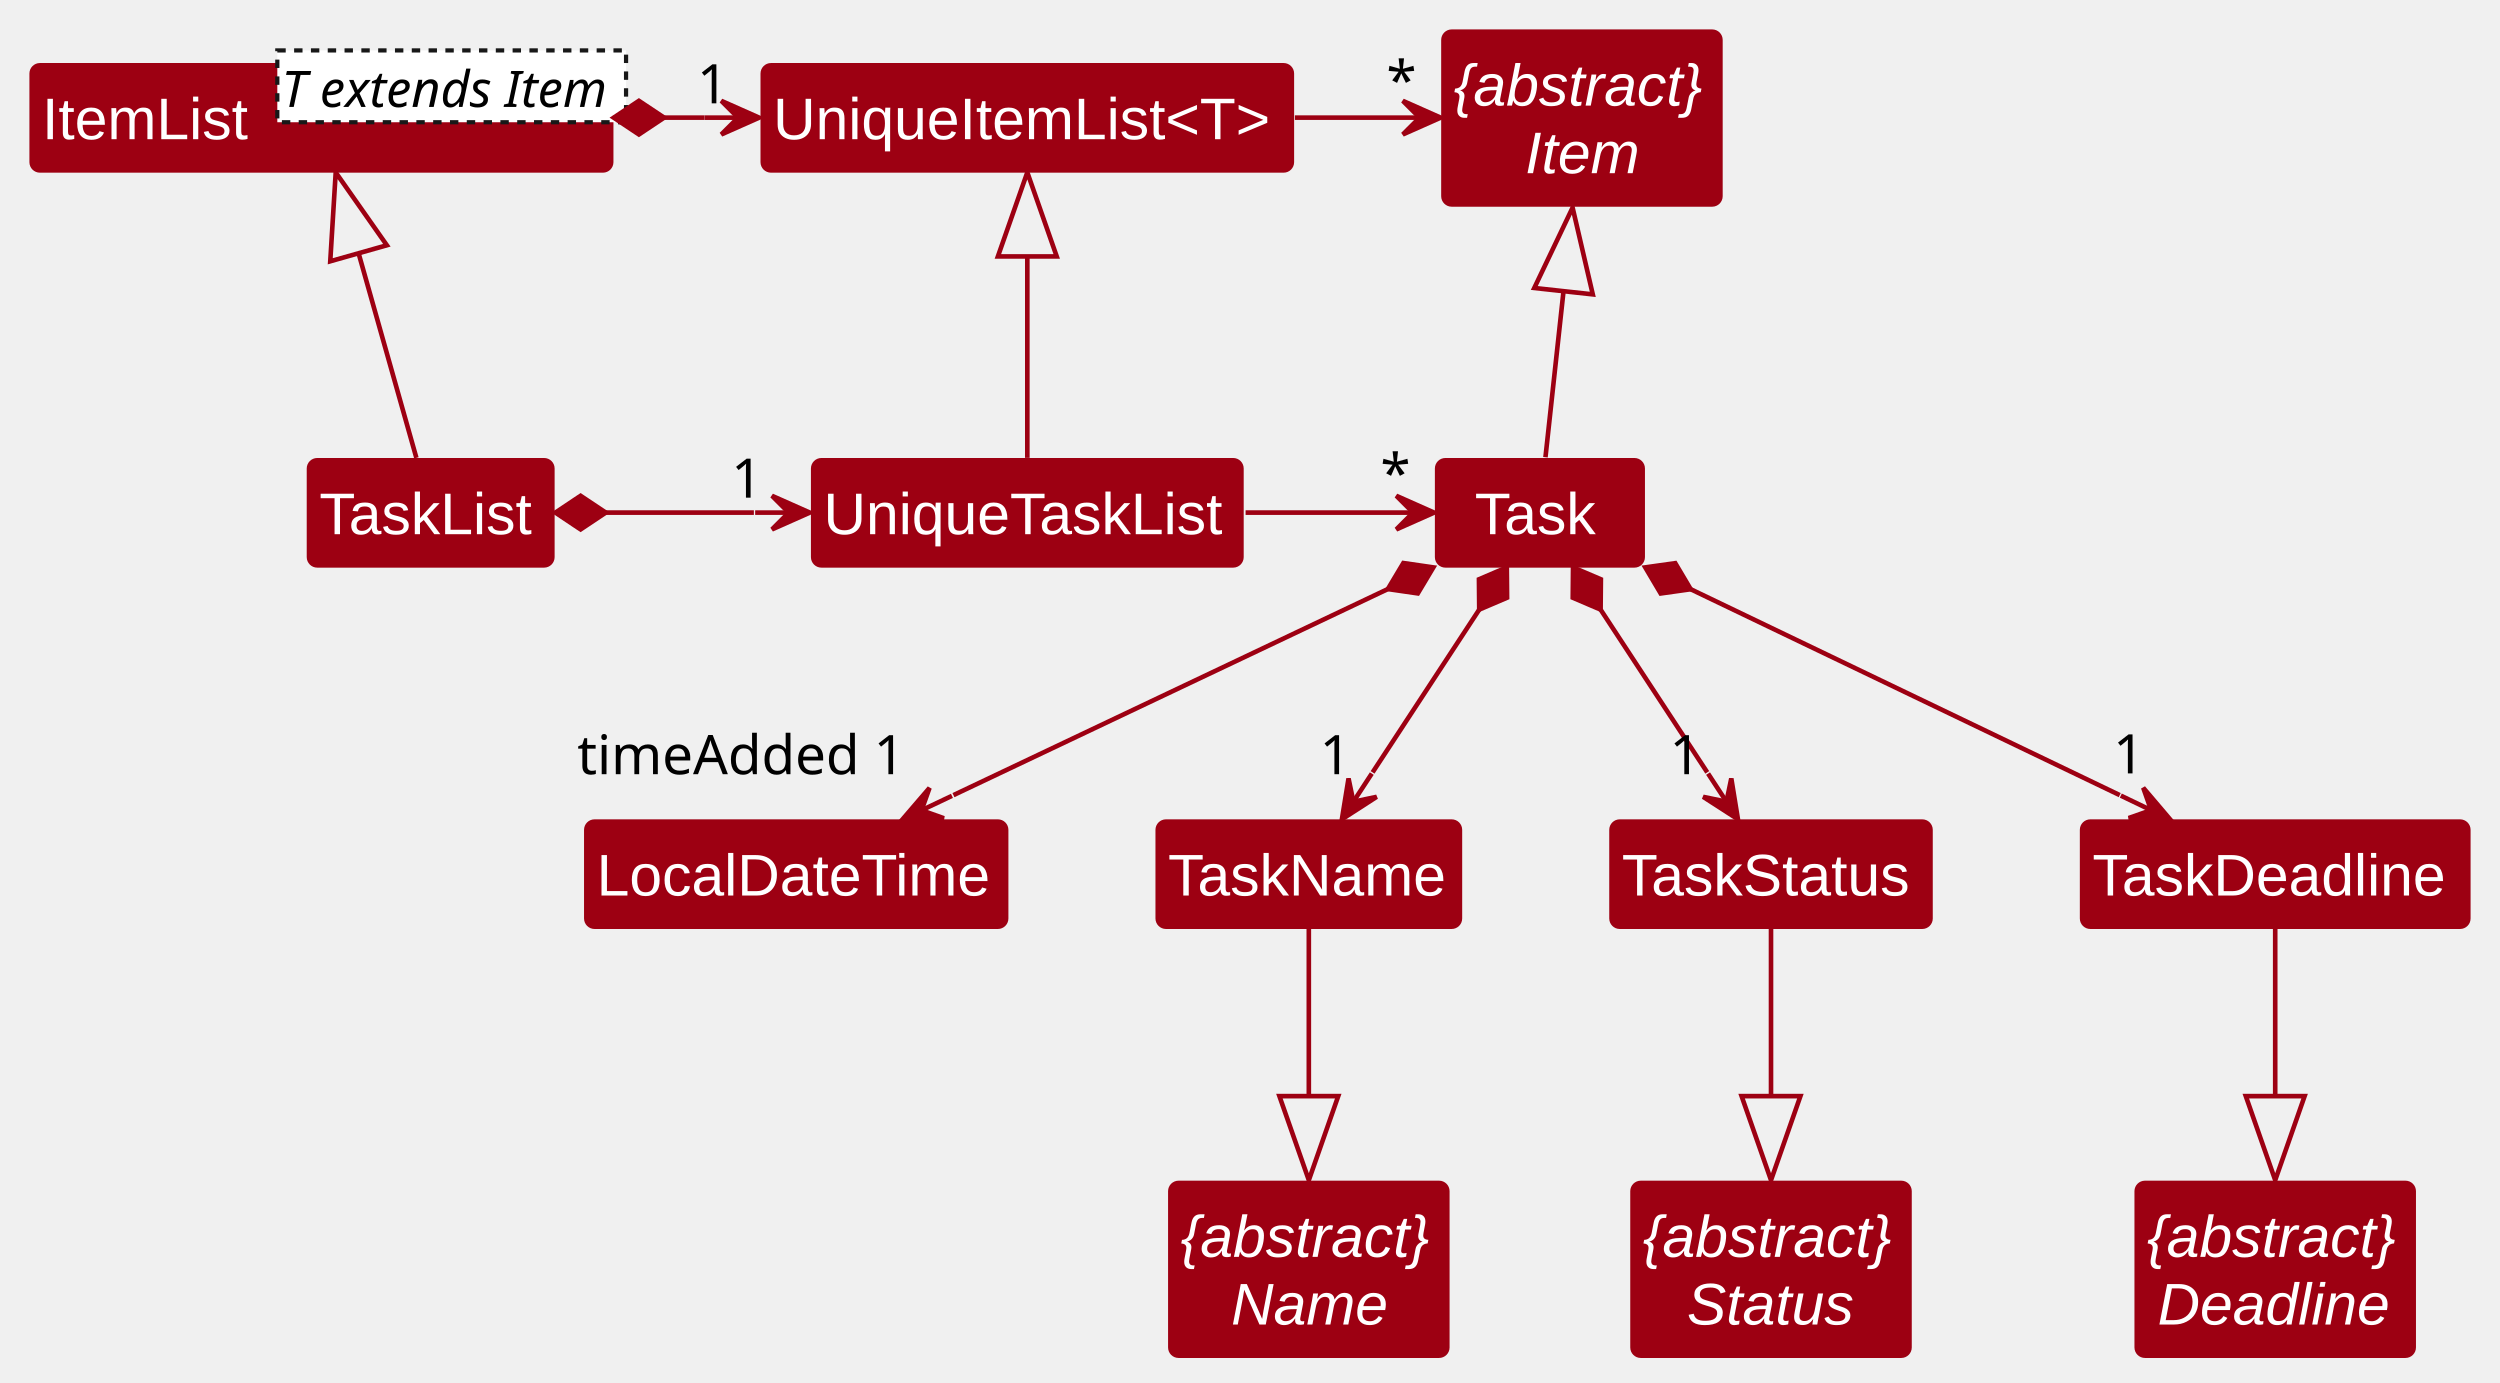
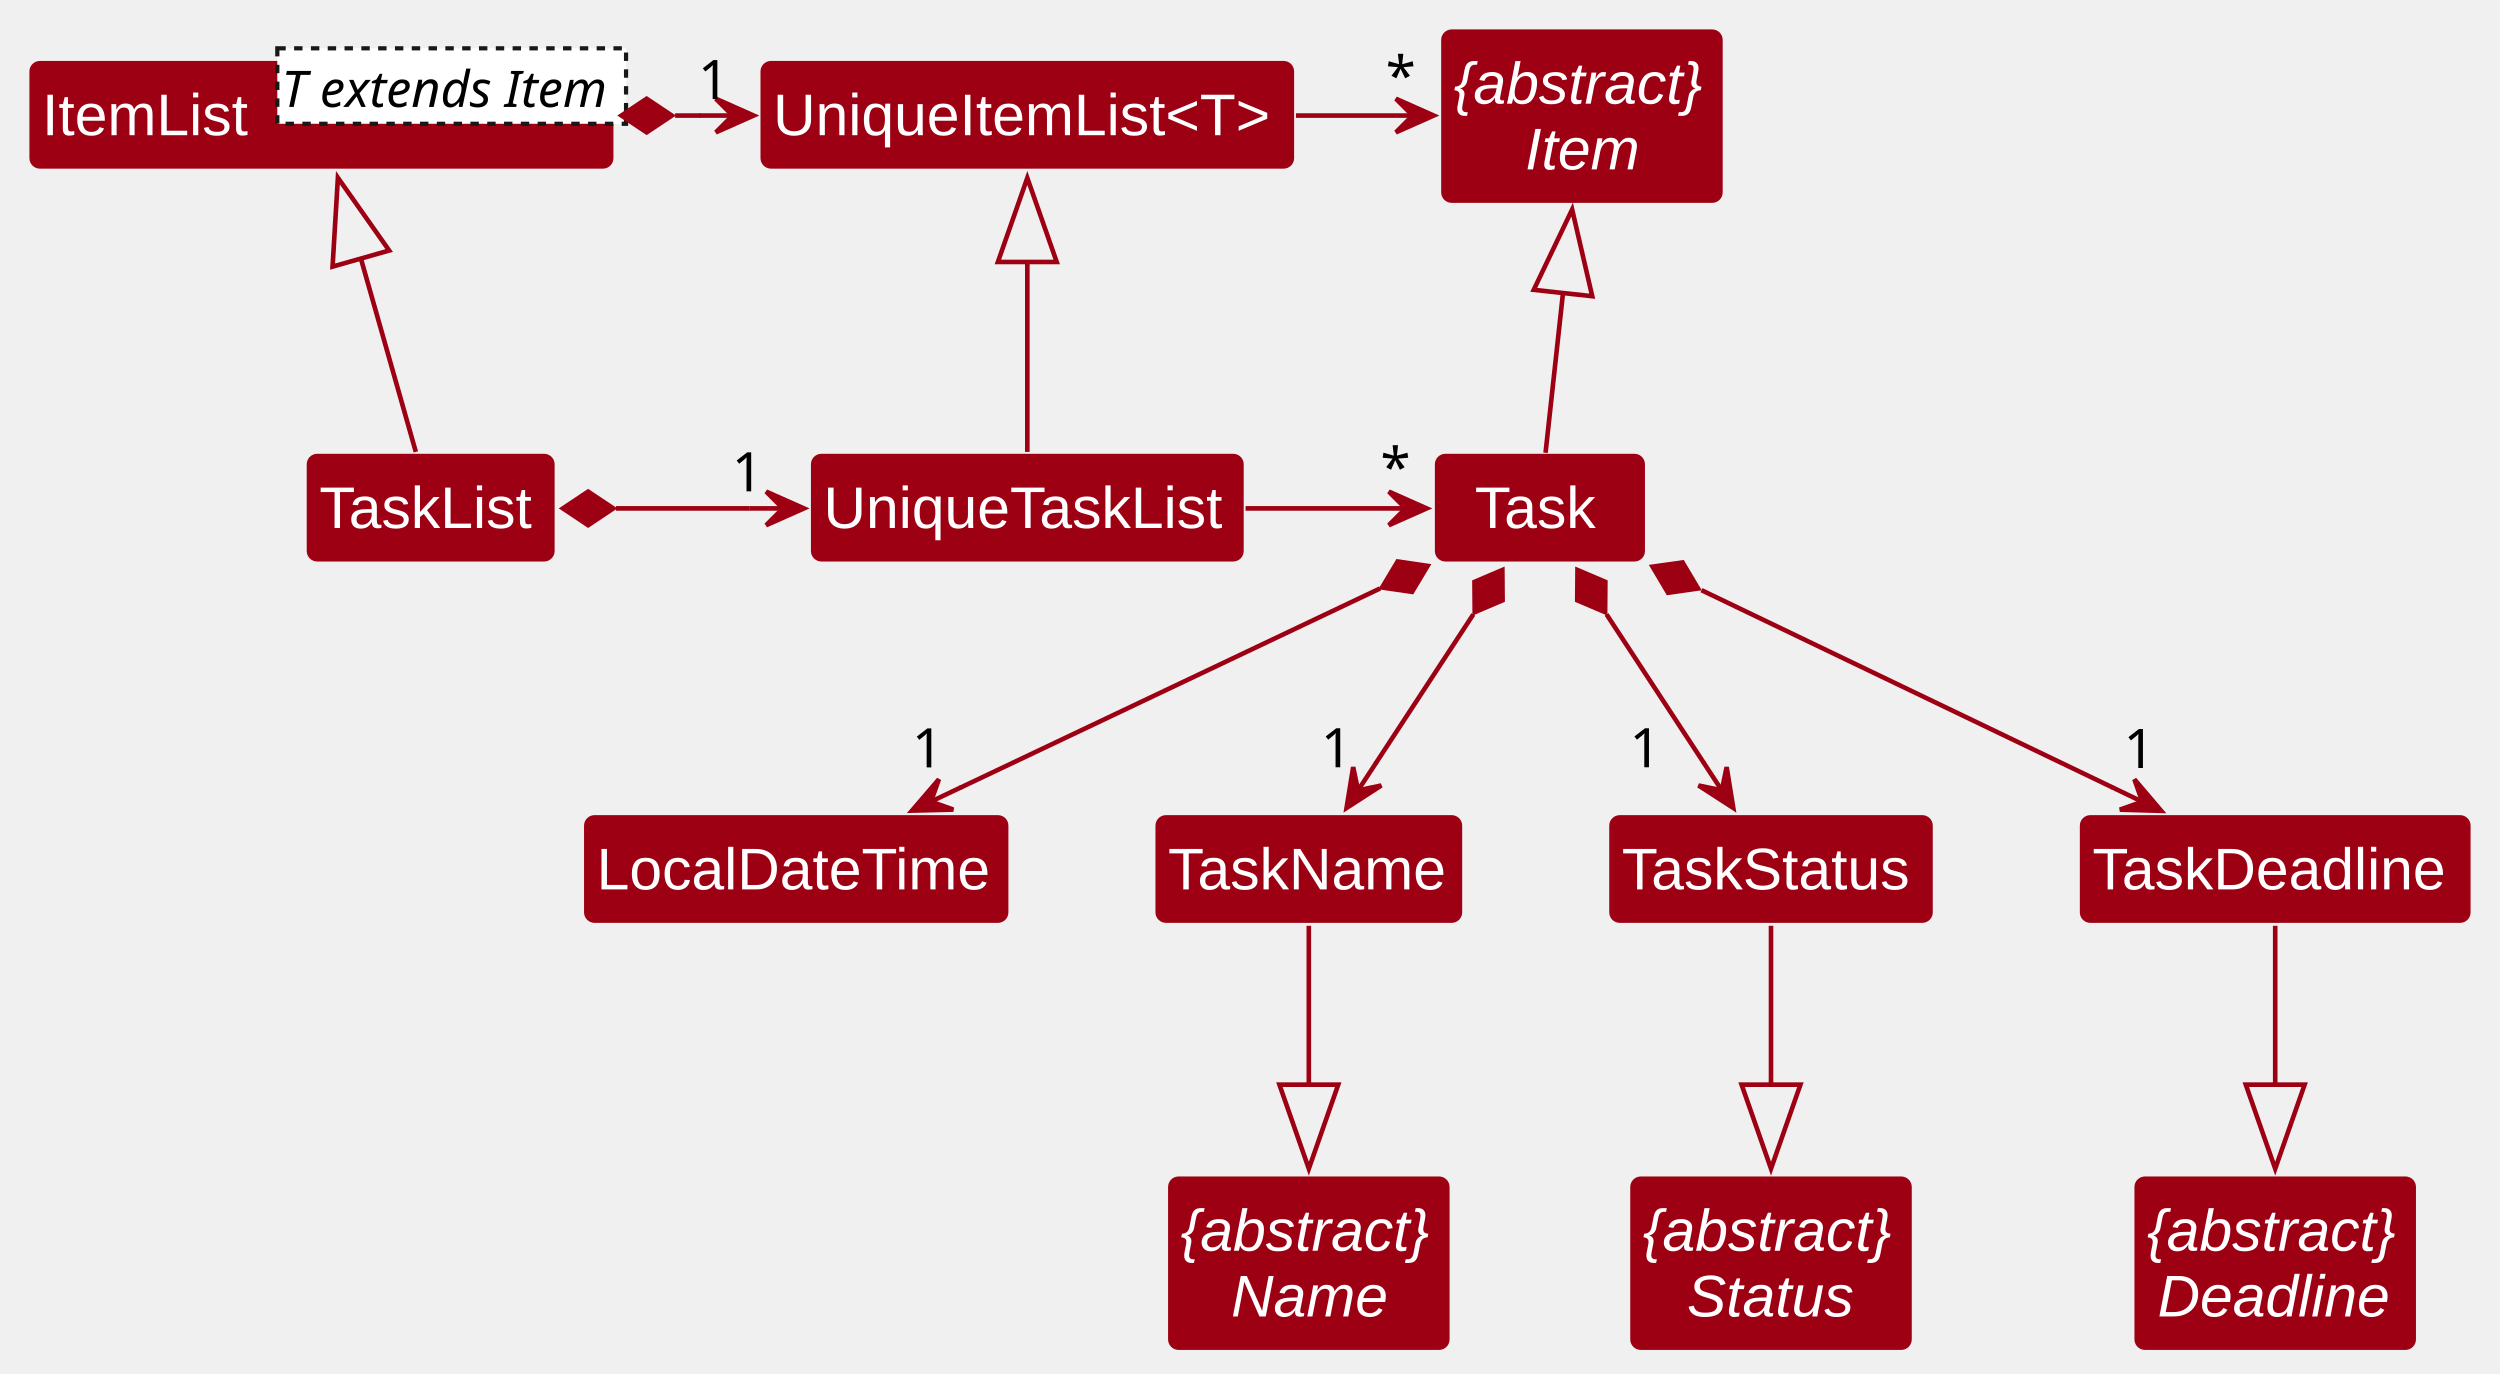
- <svg xmlns="http://www.w3.org/2000/svg" contentStyleType="text/css" height="329px" preserveAspectRatio="none" style="width:595px;height:329px;background:#FFFFFF;" version="1.1" viewBox="0 0 595 329" width="595px" zoomAndPan="magnify">
+ <svg xmlns="http://www.w3.org/2000/svg" contentStyleType="text/css" height="327px" preserveAspectRatio="none" style="width:595px;height:327px;background:#FFFFFF;" version="1.1" viewBox="0 0 595 327" width="595px" zoomAndPan="magnify">
  <defs />
  <g>
    <g id="elem_Item">
-       <rect codeLine="9" fill="#9D0012" height="42.197" id="Item" rx="2.5" ry="2.5" style="stroke:#181818;stroke-width:0.0;" width="67" x="343" y="7" />
-       <text fill="#FFFFFF" font-family="Arial" font-size="14" font-style="italic" lengthAdjust="spacing" textLength="61" x="346" y="25.132">{abstract}</text>
-       <text fill="#FFFFFF" font-family="Arial" font-size="14" font-style="italic" lengthAdjust="spacing" textLength="27" x="363" y="41.23">Item</text>
+       <rect codeLine="9" fill="#9D0012" height="41.281" id="Item" rx="2.5" ry="2.5" style="stroke:#181818;stroke-width:0.0;" width="67" x="343" y="7" />
+       <text fill="#FFFFFF" font-family="Arial" font-size="14" font-style="italic" lengthAdjust="spacing" textLength="61" x="346" y="24.674">{abstract}
+             </text>
+       <text fill="#FFFFFF" font-family="Arial" font-size="14" font-style="italic" lengthAdjust="spacing" textLength="27" x="363" y="40.315">Item
+             </text>
    </g>
    <g id="elem_Name">
-       <rect codeLine="10" fill="#9D0012" height="42.197" id="Name" rx="2.5" ry="2.5" style="stroke:#181818;stroke-width:0.0;" width="67" x="278" y="281" />
-       <text fill="#FFFFFF" font-family="Arial" font-size="14" font-style="italic" lengthAdjust="spacing" textLength="61" x="281" y="299.132">{abstract}</text>
-       <text fill="#FFFFFF" font-family="Arial" font-size="14" font-style="italic" lengthAdjust="spacing" textLength="37" x="293" y="315.231">Name</text>
+       <rect codeLine="10" fill="#9D0012" height="41.281" id="Name" rx="2.5" ry="2.5" style="stroke:#181818;stroke-width:0.0;" width="67" x="278" y="280" />
+       <text fill="#FFFFFF" font-family="Arial" font-size="14" font-style="italic" lengthAdjust="spacing" textLength="61" x="281" y="297.674">{abstract}
+             </text>
+       <text fill="#FFFFFF" font-family="Arial" font-size="14" font-style="italic" lengthAdjust="spacing" textLength="37" x="293" y="313.315">Name
+             </text>
    </g>
    <g id="elem_Deadline">
-       <rect codeLine="11" fill="#9D0012" height="42.197" id="Deadline" rx="2.5" ry="2.5" style="stroke:#181818;stroke-width:0.0;" width="67" x="508" y="281" />
-       <text fill="#FFFFFF" font-family="Arial" font-size="14" font-style="italic" lengthAdjust="spacing" textLength="61" x="511" y="299.132">{abstract}</text>
-       <text fill="#FFFFFF" font-family="Arial" font-size="14" font-style="italic" lengthAdjust="spacing" textLength="56" x="513.5" y="315.231">Deadline</text>
+       <rect codeLine="11" fill="#9D0012" height="41.281" id="Deadline" rx="2.5" ry="2.5" style="stroke:#181818;stroke-width:0.0;" width="67" x="508" y="280" />
+       <text fill="#FFFFFF" font-family="Arial" font-size="14" font-style="italic" lengthAdjust="spacing" textLength="61" x="511" y="297.674">{abstract}
+             </text>
+       <text fill="#FFFFFF" font-family="Arial" font-size="14" font-style="italic" lengthAdjust="spacing" textLength="56" x="513.5" y="313.315">Deadline
+             </text>
    </g>
    <g id="elem_Status">
-       <rect codeLine="12" fill="#9D0012" height="42.197" id="Status" rx="2.5" ry="2.5" style="stroke:#181818;stroke-width:0.0;" width="67" x="388" y="281" />
-       <text fill="#FFFFFF" font-family="Arial" font-size="14" font-style="italic" lengthAdjust="spacing" textLength="61" x="391" y="299.132">{abstract}</text>
-       <text fill="#FFFFFF" font-family="Arial" font-size="14" font-style="italic" lengthAdjust="spacing" textLength="40" x="401.5" y="315.231">Status</text>
+       <rect codeLine="12" fill="#9D0012" height="41.281" id="Status" rx="2.5" ry="2.5" style="stroke:#181818;stroke-width:0.0;" width="67" x="388" y="280" />
+       <text fill="#FFFFFF" font-family="Arial" font-size="14" font-style="italic" lengthAdjust="spacing" textLength="61" x="391" y="297.674">{abstract}
+             </text>
+       <text fill="#FFFFFF" font-family="Arial" font-size="14" font-style="italic" lengthAdjust="spacing" textLength="40" x="401.5" y="313.315">Status
+             </text>
    </g>
    <g id="elem_UniqueItemList">
-       <rect codeLine="13" fill="#9D0012" height="26.099" id="UniqueItemList" rx="2.5" ry="2.5" style="stroke:#181818;stroke-width:0.0;" width="127" x="181" y="15" />
-       <text fill="#FFFFFF" font-family="Arial" font-size="14" lengthAdjust="spacing" textLength="117" x="184" y="33.132">UniqueItemList&lt;T&gt;</text>
+       <rect codeLine="13" fill="#9D0012" height="25.641" id="UniqueItemList" rx="2.5" ry="2.5" style="stroke:#181818;stroke-width:0.0;" width="127" x="181" y="14.5" />
+       <text fill="#FFFFFF" font-family="Arial" font-size="14" lengthAdjust="spacing" textLength="117" x="184" y="32.174">UniqueItemList&lt;T&gt;
+             </text>
    </g>
    <g id="elem_ItemList">
-       <rect codeLine="14" fill="#9D0012" height="26.099" id="ItemList" rx="2.5" ry="2.5" style="stroke:#181818;stroke-width:0.0;" width="139" x="7" y="15" />
-       <text fill="#FFFFFF" font-family="Arial" font-size="14" lengthAdjust="spacing" textLength="48" x="10" y="33.132">ItemList</text>
-       <rect fill="#FFFFFF" height="17.094" style="stroke:#181818;stroke-width:1.0;stroke-dasharray:2.0,2.0;" width="83" x="66" y="12" />
-       <text fill="#000000" font-family="sans-serif" font-size="12" font-style="italic" lengthAdjust="spacing" textLength="81" x="67" y="25.457">T extends Item</text>
+       <rect codeLine="14" fill="#9D0012" height="25.641" id="ItemList" rx="2.5" ry="2.5" style="stroke:#181818;stroke-width:0.0;" width="139" x="7" y="14.5" />
+       <text fill="#FFFFFF" font-family="Arial" font-size="14" lengthAdjust="spacing" textLength="48" x="10" y="32.174">ItemList
+             </text>
+       <rect fill="#FFFFFF" height="17.961" style="stroke:#181818;stroke-width:1.0;stroke-dasharray:2.0,2.0;" width="83" x="66" y="11.5" />
+       <text fill="#000000" font-family="sans-serif" font-size="12" font-style="italic" lengthAdjust="spacing" textLength="81" x="67" y="25.449">T extends Item
+             </text>
    </g>
    <g id="elem_LocalDateTime">
-       <rect codeLine="16" fill="#9D0012" height="26.099" id="LocalDateTime" rx="2.5" ry="2.5" style="stroke:#181818;stroke-width:0.0;" width="101" x="139" y="195" />
-       <text fill="#FFFFFF" font-family="Arial" font-size="14" lengthAdjust="spacing" textLength="95" x="142" y="213.132">LocalDateTime</text>
+       <rect codeLine="16" fill="#9D0012" height="25.641" id="LocalDateTime" rx="2.5" ry="2.5" style="stroke:#181818;stroke-width:0.0;" width="101" x="139" y="194" />
+       <text fill="#FFFFFF" font-family="Arial" font-size="14" lengthAdjust="spacing" textLength="95" x="142" y="211.674">LocalDateTime
+             </text>
    </g>
    <g id="elem_Task">
-       <rect codeLine="17" fill="#9D0012" height="26.099" id="Task" rx="2.5" ry="2.5" style="stroke:#181818;stroke-width:0.0;" width="50" x="341.5" y="109" />
-       <text fill="#FFFFFF" font-family="Arial" font-size="14" lengthAdjust="spacing" textLength="31" x="351" y="127.132">Task</text>
+       <rect codeLine="17" fill="#9D0012" height="25.641" id="Task" rx="2.5" ry="2.5" style="stroke:#181818;stroke-width:0.0;" width="50" x="341.5" y="108" />
+       <text fill="#FFFFFF" font-family="Arial" font-size="14" lengthAdjust="spacing" textLength="31" x="351" y="125.674">Task
+             </text>
    </g>
    <g id="elem_TaskName">
-       <rect codeLine="18" fill="#9D0012" height="26.099" id="TaskName" rx="2.5" ry="2.5" style="stroke:#181818;stroke-width:0.0;" width="73" x="275" y="195" />
-       <text fill="#FFFFFF" font-family="Arial" font-size="14" lengthAdjust="spacing" textLength="67" x="278" y="213.132">TaskName</text>
+       <rect codeLine="18" fill="#9D0012" height="25.641" id="TaskName" rx="2.5" ry="2.5" style="stroke:#181818;stroke-width:0.0;" width="73" x="275" y="194" />
+       <text fill="#FFFFFF" font-family="Arial" font-size="14" lengthAdjust="spacing" textLength="67" x="278" y="211.674">TaskName
+             </text>
    </g>
    <g id="elem_TaskStatus">
-       <rect codeLine="19" fill="#9D0012" height="26.099" id="TaskStatus" rx="2.5" ry="2.5" style="stroke:#181818;stroke-width:0.0;" width="77" x="383" y="195" />
-       <text fill="#FFFFFF" font-family="Arial" font-size="14" lengthAdjust="spacing" textLength="71" x="386" y="213.132">TaskStatus</text>
+       <rect codeLine="19" fill="#9D0012" height="25.641" id="TaskStatus" rx="2.5" ry="2.5" style="stroke:#181818;stroke-width:0.0;" width="77" x="383" y="194" />
+       <text fill="#FFFFFF" font-family="Arial" font-size="14" lengthAdjust="spacing" textLength="71" x="386" y="211.674">TaskStatus
+             </text>
    </g>
    <g id="elem_TaskDeadline">
-       <rect codeLine="20" fill="#9D0012" height="26.099" id="TaskDeadline" rx="2.5" ry="2.5" style="stroke:#181818;stroke-width:0.0;" width="93" x="495" y="195" />
-       <text fill="#FFFFFF" font-family="Arial" font-size="14" lengthAdjust="spacing" textLength="87" x="498" y="213.132">TaskDeadline</text>
+       <rect codeLine="20" fill="#9D0012" height="25.641" id="TaskDeadline" rx="2.5" ry="2.5" style="stroke:#181818;stroke-width:0.0;" width="93" x="495" y="194" />
+       <text fill="#FFFFFF" font-family="Arial" font-size="14" lengthAdjust="spacing" textLength="87" x="498" y="211.674">TaskDeadline
+             </text>
    </g>
    <g id="elem_TaskList">
-       <rect codeLine="21" fill="#9D0012" height="26.099" id="TaskList" rx="2.5" ry="2.5" style="stroke:#181818;stroke-width:0.0;" width="59" x="73" y="109" />
-       <text fill="#FFFFFF" font-family="Arial" font-size="14" lengthAdjust="spacing" textLength="53" x="76" y="127.132">TaskList</text>
+       <rect codeLine="21" fill="#9D0012" height="25.641" id="TaskList" rx="2.5" ry="2.5" style="stroke:#181818;stroke-width:0.0;" width="59" x="73" y="108" />
+       <text fill="#FFFFFF" font-family="Arial" font-size="14" lengthAdjust="spacing" textLength="53" x="76" y="125.674">TaskList
+             </text>
    </g>
    <g id="elem_UniqueTaskList">
-       <rect codeLine="22" fill="#9D0012" height="26.099" id="UniqueTaskList" rx="2.5" ry="2.5" style="stroke:#181818;stroke-width:0.0;" width="103" x="193" y="109" />
-       <text fill="#FFFFFF" font-family="Arial" font-size="14" lengthAdjust="spacing" textLength="97" x="196" y="127.132">UniqueTaskList</text>
+       <rect codeLine="22" fill="#9D0012" height="25.641" id="UniqueTaskList" rx="2.5" ry="2.5" style="stroke:#181818;stroke-width:0.0;" width="103" x="193" y="108" />
+       <text fill="#FFFFFF" font-family="Arial" font-size="14" lengthAdjust="spacing" textLength="97" x="196" y="125.674">UniqueTaskList
+             </text>
    </g>
    <g id="link_ItemList_TaskList">
-       <path d="M85.4,60.48 C90.11,77.18 95.64,96.71 99.1,108.97 " fill="none" id="ItemList-backto-TaskList" style="stroke:#9D0012;stroke-width:1.1;" />
-       <polygon fill="none" points="78.6,62.18,79.9,41.03,92.07,58.37,78.6,62.18" style="stroke:#9D0012;stroke-width:1.1;" />
+       <path d="M85.84,61.36 C90.39,77.39 95.6,95.73 98.97,107.56 " fill="none" id="ItemList-backto-TaskList" style="stroke:#9D0012;stroke-width:1.1;" />
+       <polygon fill="none" points="79.15,63.45,80.42,42.3,92.62,59.62,79.15,63.45" style="stroke:#9D0012;stroke-width:1.1;" />
    </g>
    <g id="link_UniqueItemList_UniqueTaskList">
-       <path d="M244.5,61.05 C244.5,77.61 244.5,96.85 244.5,108.97 " fill="none" id="UniqueItemList-backto-UniqueTaskList" style="stroke:#9D0012;stroke-width:1.1;" />
-       <polygon fill="none" points="237.5,61.03,244.5,41.03,251.5,61.03,237.5,61.03" style="stroke:#9D0012;stroke-width:1.1;" />
+       <path d="M244.5,62.19 C244.5,78.03 244.5,95.93 244.5,107.56 " fill="none" id="UniqueItemList-backto-UniqueTaskList" style="stroke:#9D0012;stroke-width:1.1;" />
+       <polygon fill="none" points="237.5,62.35,244.5,42.35,251.5,62.35,237.5,62.35" style="stroke:#9D0012;stroke-width:1.1;" />
    </g>
    <g id="link_ItemList_UniqueItemList">
-       <path codeLine="24" d="M158.06,28 C158.06,28 164.87,28 167.65,28 " fill="none" id="ItemList-UniqueItemList" style="stroke:#9D0012;stroke-width:1.1;" />
-       <polygon fill="#9D0012" points="180.67,28,171.67,24,175.67,28,171.67,32,180.67,28" style="stroke:#9D0012;stroke-width:1.1;" />
-       <line style="stroke:#9D0012;stroke-width:1.1;" x1="175.67" x2="167.67" y1="28" y2="28" />
-       <polygon fill="#9D0012" points="146.06,28,152.06,32,158.06,28,152.06,24,146.06,28" style="stroke:#9D0012;stroke-width:1.1;" />
-       <text fill="#000000" font-family="sans-serif" font-size="13" lengthAdjust="spacing" textLength="7" x="165.885" y="24.585">1</text>
+       <path codeLine="24" d="M160.67,27.5 C162.67,27.5 164.67,27.5 166.67,27.5 " fill="none" id="ItemList-UniqueItemList" style="stroke:#9D0012;stroke-width:1.1;" />
+       <polygon fill="#9D0012" points="147.9,27.5,153.9,31.5,159.9,27.5,153.9,23.5,147.9,27.5" style="stroke:#9D0012;stroke-width:1.1;" />
+       <polygon fill="#9D0012" points="179.37,27.5,170.37,23.5,174.37,27.5,170.37,31.5,179.37,27.5" style="stroke:#9D0012;stroke-width:1.1;" />
+       <line style="stroke:#9D0012;stroke-width:1.1;" x1="174.37" x2="166.37" y1="27.5" y2="27.5" />
+       <text fill="#000000" font-family="sans-serif" font-size="13" lengthAdjust="spacing" textLength="7" x="166.119" y="23.583">1
+             </text>
    </g>
    <g id="link_UniqueItemList_Item">
-       <path codeLine="25" d="M308.18,28 C318.03,28 327.88,28 337.72,28 " fill="none" id="UniqueItemList-to-Item" style="stroke:#9D0012;stroke-width:1.1;" />
-       <polygon fill="#9D0012" points="342.87,28,333.87,24,337.87,28,333.87,32,342.87,28" style="stroke:#9D0012;stroke-width:1.1;" />
-       <text fill="#000000" font-family="sans-serif" font-size="13" lengthAdjust="spacing" textLength="5" x="329.967" y="23.762">*</text>
+       <path codeLine="25" d="M308.44,27.5 C317.73,27.5 327.02,27.5 336.3,27.5 " fill="none" id="UniqueItemList-to-Item" style="stroke:#9D0012;stroke-width:1.1;" />
+       <polygon fill="#9D0012" points="341.22,27.5,332.22,23.5,336.22,27.5,332.22,31.5,341.22,27.5" style="stroke:#9D0012;stroke-width:1.1;" />
+       <text fill="#000000" font-family="sans-serif" font-size="13" lengthAdjust="spacing" textLength="5" x="329.796" y="22.67">*
+             </text>
    </g>
    <g id="link_TaskList_UniqueTaskList">
-       <path codeLine="27" d="M144.18,122 C144.18,122 168.09,122 179.42,122 " fill="none" id="TaskList-UniqueTaskList" style="stroke:#9D0012;stroke-width:1.1;" />
-       <polygon fill="#9D0012" points="192.73,122,183.73,118,187.73,122,183.73,126,192.73,122" style="stroke:#9D0012;stroke-width:1.1;" />
-       <line style="stroke:#9D0012;stroke-width:1.1;" x1="187.73" x2="179.73" y1="122" y2="122" />
-       <polygon fill="#9D0012" points="132.18,122,138.18,126,144.18,122,138.18,118,132.18,122" style="stroke:#9D0012;stroke-width:1.1;" />
-       <text fill="#000000" font-family="sans-serif" font-size="13" lengthAdjust="spacing" textLength="7" x="174.034" y="118.437">1</text>
+       <path codeLine="27" d="M146.61,121 C157.21,121 167.8,121 178.4,121 " fill="none" id="TaskList-UniqueTaskList" style="stroke:#9D0012;stroke-width:1.1;" />
+       <polygon fill="#9D0012" points="133.97,121,139.97,125,145.97,121,139.97,117,133.97,121" style="stroke:#9D0012;stroke-width:1.1;" />
+       <polygon fill="#9D0012" points="191.34,121,182.34,117,186.34,121,182.34,125,191.34,121" style="stroke:#9D0012;stroke-width:1.1;" />
+       <line style="stroke:#9D0012;stroke-width:1.1;" x1="186.34" x2="178.34" y1="121" y2="121" />
+       <text fill="#000000" font-family="sans-serif" font-size="13" lengthAdjust="spacing" textLength="7" x="174.171" y="116.93">1
+             </text>
    </g>
    <g id="link_UniqueTaskList_Task">
-       <path codeLine="28" d="M296.45,122 C309.65,122 322.86,122 336.06,122 " fill="none" id="UniqueTaskList-to-Task" style="stroke:#9D0012;stroke-width:1.1;" />
-       <polygon fill="#9D0012" points="341.32,122,332.32,118,336.32,122,332.32,126,341.32,122" style="stroke:#9D0012;stroke-width:1.1;" />
-       <text fill="#000000" font-family="sans-serif" font-size="13" lengthAdjust="spacing" textLength="5" x="328.535" y="117.281">*</text>
+       <path codeLine="28" d="M296.45,121 C309.22,121 322,121 334.78,121 " fill="none" id="UniqueTaskList-to-Task" style="stroke:#9D0012;stroke-width:1.1;" />
+       <polygon fill="#9D0012" points="339.54,121,330.54,117,334.54,121,330.54,125,339.54,121" style="stroke:#9D0012;stroke-width:1.1;" />
+       <text fill="#000000" font-family="sans-serif" font-size="13" lengthAdjust="spacing" textLength="5" x="328.538" y="115.831">*
+             </text>
    </g>
    <g id="link_Task_TaskName">
-       <path codeLine="29" d="M352.055,145.085 C352.055,145.085 334.37,172.06 326.67,183.83 " fill="none" id="Task-TaskName" style="stroke:#9D0012;stroke-width:1.1;" />
-       <polygon fill="#9D0012" points="319.37,194.99,327.645,189.649,322.108,190.806,320.951,185.269,319.37,194.99" style="stroke:#9D0012;stroke-width:1.1;" />
-       <line style="stroke:#9D0012;stroke-width:1.1;" x1="322.108" x2="326.485" y1="190.806" y2="184.11" />
-       <polygon fill="#9D0012" points="358.62,135.04,351.989,137.874,352.055,145.085,358.686,142.251,358.62,135.04" style="stroke:#9D0012;stroke-width:1.1;" />
-       <text fill="#000000" font-family="sans-serif" font-size="13" lengthAdjust="spacing" textLength="7" x="314.091" y="184.262">1</text>
+       <path codeLine="29" d="M350.64,146.23 C343.35,157.35 334.74,170.51 327.44,181.65 " fill="none" id="Task-TaskName" style="stroke:#9D0012;stroke-width:1.1;" />
+       <polygon fill="#9D0012" points="357.56,135.66,350.925,138.484,350.98,145.695,357.615,142.871,357.56,135.66" style="stroke:#9D0012;stroke-width:1.1;" />
+       <polygon fill="#9D0012" points="320.48,192.29,328.752,186.945,323.215,188.105,322.055,182.568,320.48,192.29" style="stroke:#9D0012;stroke-width:1.1;" />
+       <line style="stroke:#9D0012;stroke-width:1.1;" x1="323.215" x2="327.6" y1="188.105" y2="181.41" />
+       <text fill="#000000" font-family="sans-serif" font-size="13" lengthAdjust="spacing" textLength="7" x="314.365" y="182.604">1
+             </text>
    </g>
    <g id="link_Task_TaskDeadline">
-       <path codeLine="30" d="M402.386,140.237 C402.386,140.237 474.72,174.95 504.5,189.24 " fill="none" id="Task-TaskDeadline" style="stroke:#9D0012;stroke-width:1.1;" />
-       <polygon fill="#9D0012" points="516.47,194.99,510.09,187.487,511.963,192.825,506.625,194.698,516.47,194.99" style="stroke:#9D0012;stroke-width:1.1;" />
-       <line style="stroke:#9D0012;stroke-width:1.1;" x1="511.963" x2="504.75" y1="192.825" y2="189.36" />
-       <polygon fill="#9D0012" points="391.57,135.04,395.246,141.244,402.386,140.237,398.711,134.033,391.57,135.04" style="stroke:#9D0012;stroke-width:1.1;" />
-       <text fill="#000000" font-family="sans-serif" font-size="13" lengthAdjust="spacing" textLength="7" x="502.935" y="184.061">1</text>
+       <path codeLine="30" d="M404.95,140.46 C433.99,154.4 473.69,173.45 502.79,187.42 " fill="none" id="Task-TaskDeadline" style="stroke:#9D0012;stroke-width:1.1;" />
+       <polygon fill="#9D0012" points="393.31,134.87,396.989,141.072,404.129,140.062,400.45,133.86,393.31,134.87" style="stroke:#9D0012;stroke-width:1.1;" />
+       <polygon fill="#9D0012" points="514.37,192.98,507.987,185.48,509.862,190.817,504.525,192.692,514.37,192.98" style="stroke:#9D0012;stroke-width:1.1;" />
+       <line style="stroke:#9D0012;stroke-width:1.1;" x1="509.862" x2="502.65" y1="190.817" y2="187.355" />
+       <text fill="#000000" font-family="sans-serif" font-size="13" lengthAdjust="spacing" textLength="7" x="505.411" y="182.775">1
+             </text>
    </g>
    <g id="link_Task_TaskStatus">
-       <path codeLine="31" d="M380.945,145.085 C380.945,145.085 398.63,172.06 406.33,183.83 " fill="none" id="Task-TaskStatus" style="stroke:#9D0012;stroke-width:1.1;" />
-       <polygon fill="#9D0012" points="413.63,194.99,412.049,185.269,410.892,190.806,405.355,189.649,413.63,194.99" style="stroke:#9D0012;stroke-width:1.1;" />
-       <line style="stroke:#9D0012;stroke-width:1.1;" x1="410.892" x2="406.515" y1="190.806" y2="184.11" />
-       <polygon fill="#9D0012" points="374.38,135.04,374.314,142.251,380.945,145.085,381.011,137.874,374.38,135.04" style="stroke:#9D0012;stroke-width:1.1;" />
-       <text fill="#000000" font-family="sans-serif" font-size="13" lengthAdjust="spacing" textLength="7" x="397.366" y="184.262">1</text>
+       <path codeLine="31" d="M382.36,146.23 C389.65,157.35 398.26,170.51 405.56,181.65 " fill="none" id="Task-TaskStatus" style="stroke:#9D0012;stroke-width:1.1;" />
+       <polygon fill="#9D0012" points="375.44,135.66,375.385,142.871,382.02,145.695,382.075,138.484,375.44,135.66" style="stroke:#9D0012;stroke-width:1.1;" />
+       <polygon fill="#9D0012" points="412.52,192.29,410.945,182.568,409.785,188.105,404.248,186.945,412.52,192.29" style="stroke:#9D0012;stroke-width:1.1;" />
+       <line style="stroke:#9D0012;stroke-width:1.1;" x1="409.785" x2="405.4" y1="188.105" y2="181.41" />
+       <text fill="#000000" font-family="sans-serif" font-size="13" lengthAdjust="spacing" textLength="7" x="387.842" y="182.604">1
+             </text>
    </g>
    <g id="link_Task_LocalDateTime">
-       <path codeLine="32" d="M330.303,140.195 C330.303,140.195 257.04,174.95 226.92,189.24 " fill="none" id="Task-LocalDateTime" style="stroke:#9D0012;stroke-width:1.1;" />
-       <polygon fill="#9D0012" points="214.81,194.99,224.656,194.746,219.327,192.847,221.227,187.518,214.81,194.99" style="stroke:#9D0012;stroke-width:1.1;" />
-       <line style="stroke:#9D0012;stroke-width:1.1;" x1="219.327" x2="226.56" y1="192.847" y2="189.41" />
-       <polygon fill="#9D0012" points="341.14,135.04,334.003,134.005,330.303,140.195,337.44,141.23,341.14,135.04" style="stroke:#9D0012;stroke-width:1.1;" />
-       <text fill="#000000" font-family="sans-serif" font-size="13" lengthAdjust="spacing" textLength="73" x="137.404" y="184.262">timeAdded 1</text>
+       <path codeLine="32" d="M328.46,140.05 C298.96,154.05 258.23,173.38 228.49,187.5 " fill="none" id="Task-LocalDateTime" style="stroke:#9D0012;stroke-width:1.1;" />
+       <polygon fill="#9D0012" points="339.77,134.68,332.635,133.638,328.928,139.824,336.064,140.866,339.77,134.68" style="stroke:#9D0012;stroke-width:1.1;" />
+       <polygon fill="#9D0012" points="217.05,192.93,226.896,192.686,221.567,190.787,223.467,185.458,217.05,192.93" style="stroke:#9D0012;stroke-width:1.1;" />
+       <line style="stroke:#9D0012;stroke-width:1.1;" x1="221.567" x2="228.79" y1="190.787" y2="187.35" />
+       <text fill="#000000" font-family="sans-serif" font-size="13" lengthAdjust="spacing" textLength="7" x="217.043" y="182.645">1
+             </text>
    </g>
    <g id="link_Item_Task">
-       <path codeLine="33" d="M372.1,69.46 C370.55,83.73 368.92,98.71 367.82,108.82 " fill="none" id="Item-backto-Task" style="stroke:#9D0012;stroke-width:1.1;" />
-       <polygon fill="none" points="365.16,68.54,374.28,49.42,379.08,70.06,365.16,68.54" style="stroke:#9D0012;stroke-width:1.1;" />
+       <path codeLine="33" d="M372.01,69.58 C370.49,83.45 368.91,97.91 367.84,107.76 " fill="none" id="Item-backto-Task" style="stroke:#9D0012;stroke-width:1.1;" />
+       <polygon fill="none" points="365.03,68.98,374.17,49.86,378.95,70.5,365.03,68.98" style="stroke:#9D0012;stroke-width:1.1;" />
    </g>
    <g id="link_TaskName_Name">
-       <path codeLine="35" d="M311.5,221.03 C311.5,231.18 311.5,246.32 311.5,260.7 " fill="none" id="TaskName-to-Name" style="stroke:#9D0012;stroke-width:1.1;" />
-       <polygon fill="none" points="318.5,260.88,311.5,280.88,304.5,260.88,318.5,260.88" style="stroke:#9D0012;stroke-width:1.1;" />
+       <path codeLine="35" d="M311.5,220.34 C311.5,230.15 311.5,244.46 311.5,258.23 " fill="none" id="TaskName-to-Name" style="stroke:#9D0012;stroke-width:1.1;" />
+       <polygon fill="none" points="318.5,258.15,311.5,278.15,304.5,258.15,318.5,258.15" style="stroke:#9D0012;stroke-width:1.1;" />
    </g>
    <g id="link_TaskDeadline_Deadline">
-       <path codeLine="36" d="M541.5,221.03 C541.5,231.18 541.5,246.32 541.5,260.7 " fill="none" id="TaskDeadline-to-Deadline" style="stroke:#9D0012;stroke-width:1.1;" />
-       <polygon fill="none" points="548.5,260.88,541.5,280.88,534.5,260.88,548.5,260.88" style="stroke:#9D0012;stroke-width:1.1;" />
+       <path codeLine="36" d="M541.5,220.34 C541.5,230.15 541.5,244.46 541.5,258.23 " fill="none" id="TaskDeadline-to-Deadline" style="stroke:#9D0012;stroke-width:1.1;" />
+       <polygon fill="none" points="548.5,258.15,541.5,278.15,534.5,258.15,548.5,258.15" style="stroke:#9D0012;stroke-width:1.1;" />
    </g>
    <g id="link_TaskStatus_Status">
-       <path codeLine="37" d="M421.5,221.03 C421.5,231.18 421.5,246.32 421.5,260.7 " fill="none" id="TaskStatus-to-Status" style="stroke:#9D0012;stroke-width:1.1;" />
-       <polygon fill="none" points="428.5,260.88,421.5,280.88,414.5,260.88,428.5,260.88" style="stroke:#9D0012;stroke-width:1.1;" />
+       <path codeLine="37" d="M421.5,220.34 C421.5,230.15 421.5,244.46 421.5,258.23 " fill="none" id="TaskStatus-to-Status" style="stroke:#9D0012;stroke-width:1.1;" />
+       <polygon fill="none" points="428.5,258.15,421.5,278.15,414.5,258.15,428.5,258.15" style="stroke:#9D0012;stroke-width:1.1;" />
    </g>
  </g>
</svg>
